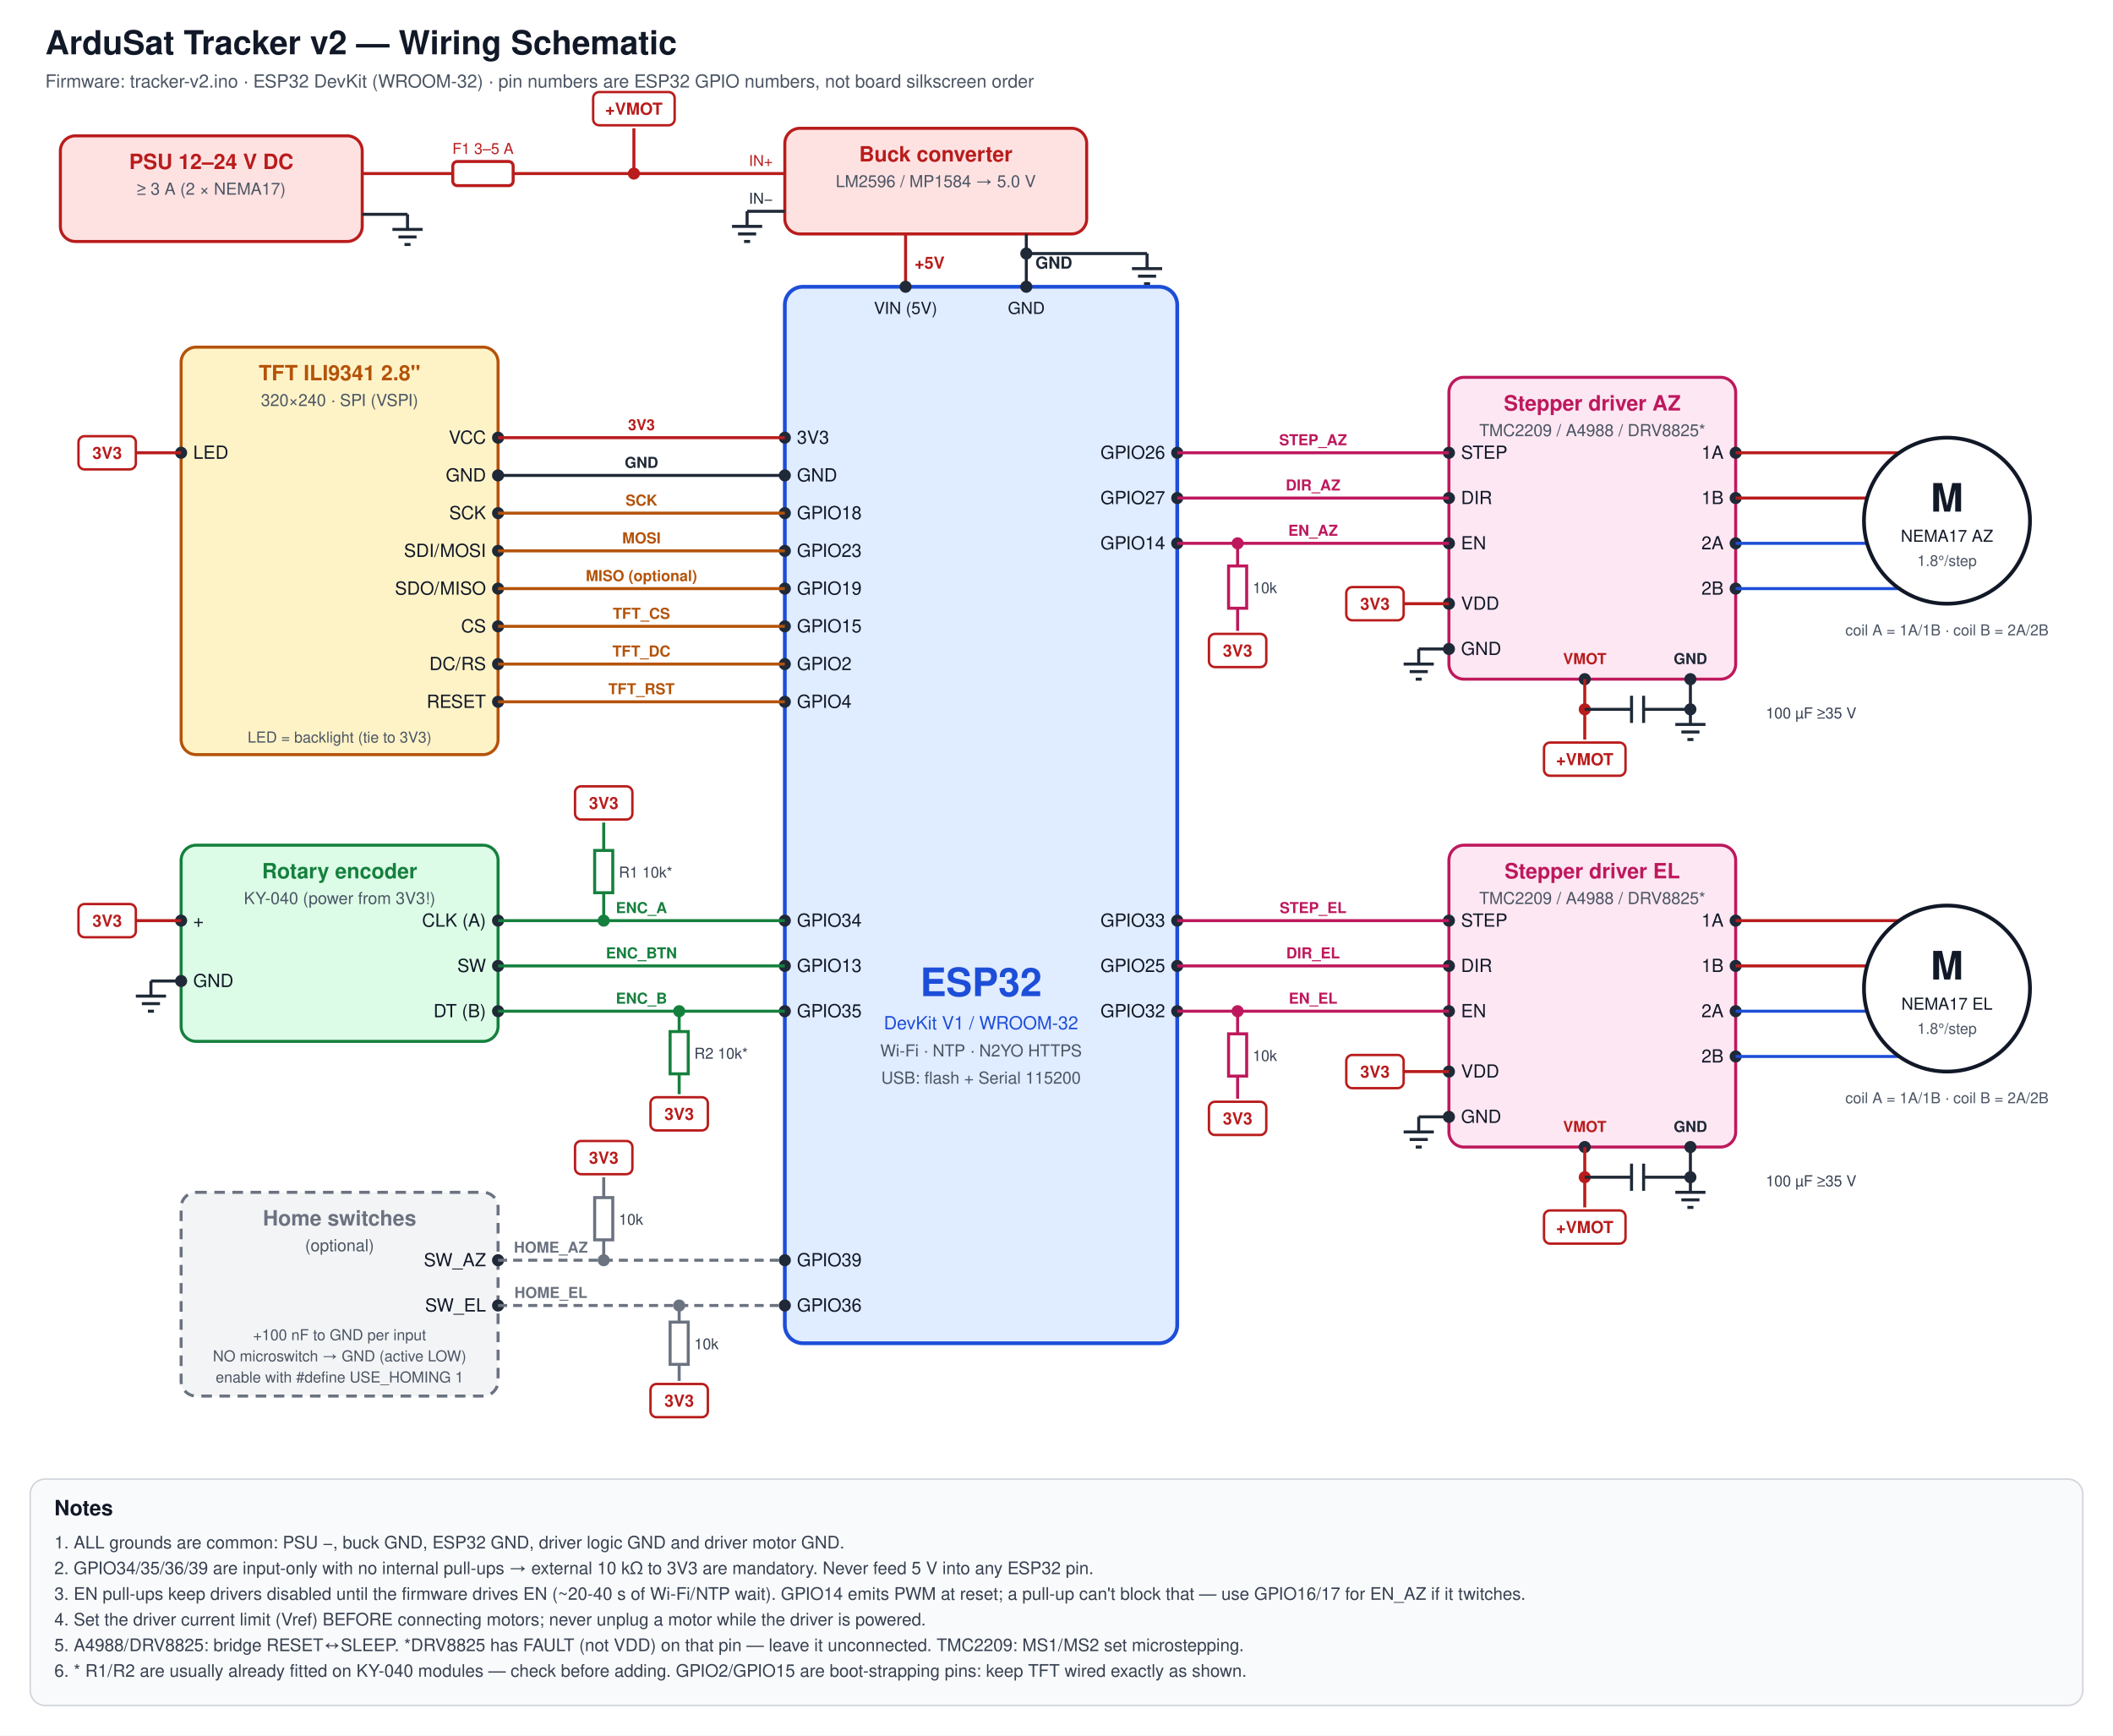
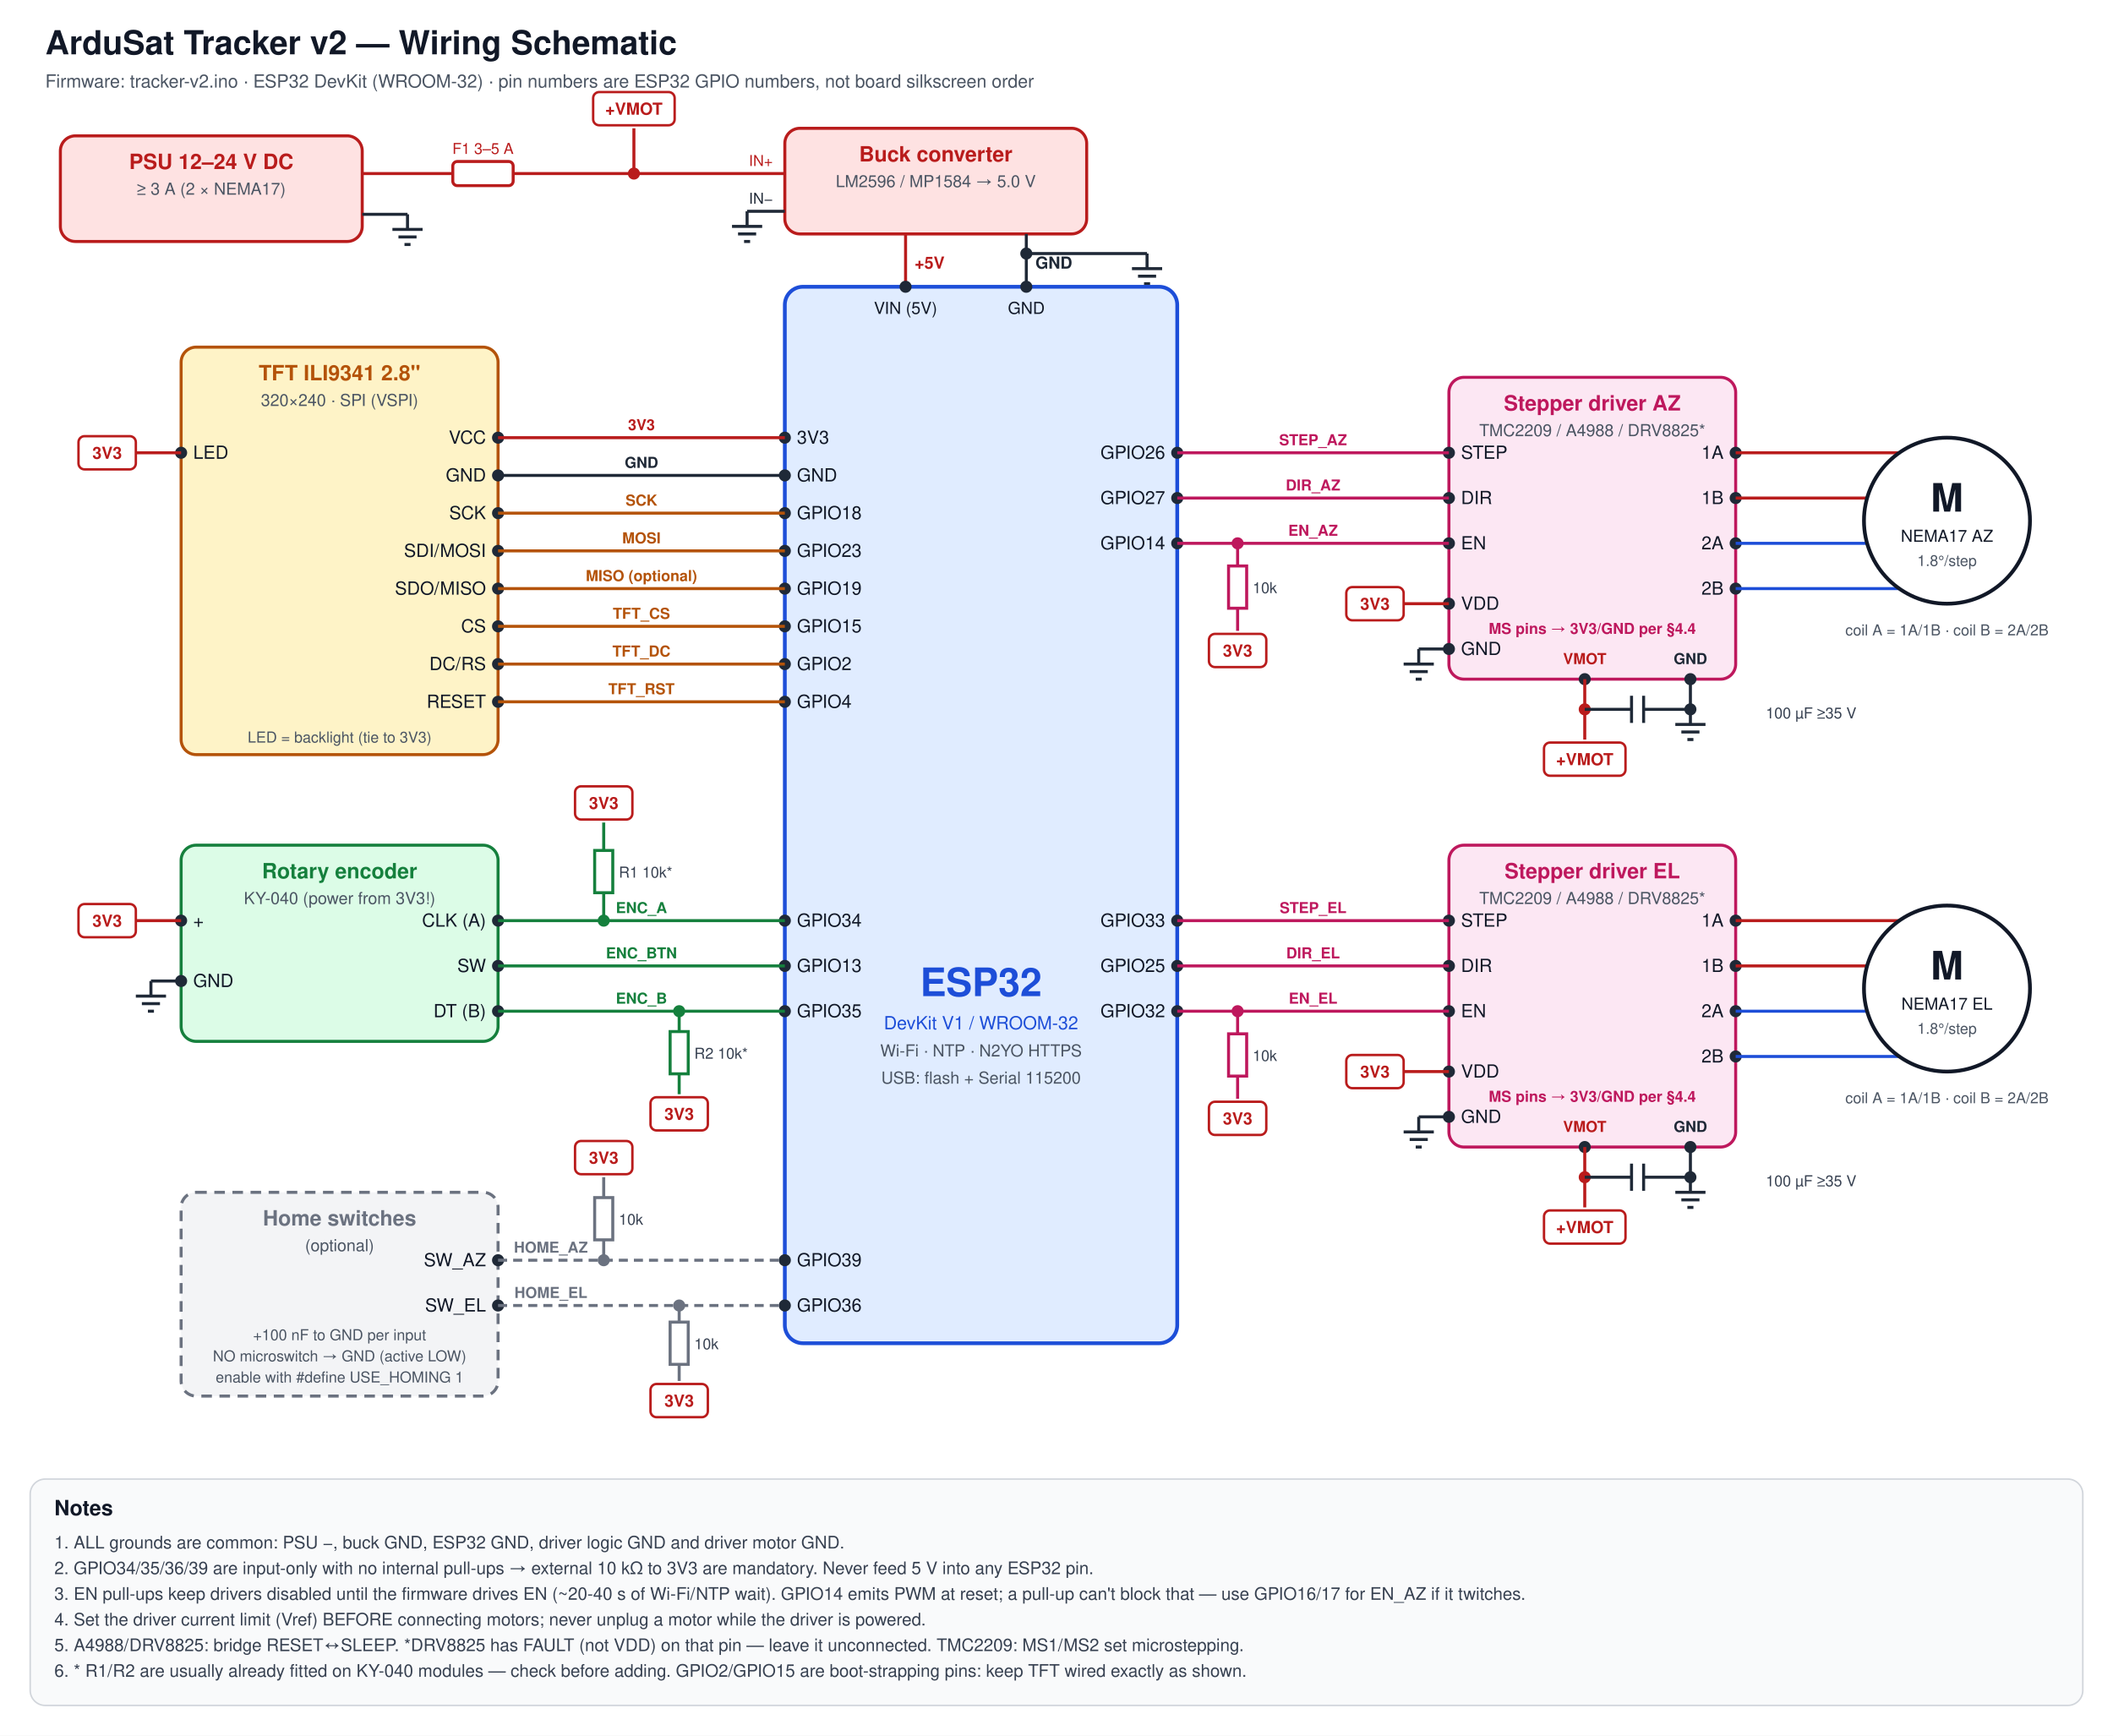
<svg xmlns="http://www.w3.org/2000/svg" width="1400" height="1150" viewBox="0 0 1400 1150">
  <rect x="0" y="0" width="1400" height="1150" fill="#ffffff" />
  <text x="30" y="36" font-size="22" text-anchor="start" fill="#111827" font-weight="bold" font-family="Helvetica, Arial, sans-serif">ArduSat Tracker v2 — Wiring Schematic</text>
  <text x="30" y="58" font-size="12" text-anchor="start" fill="#4b5563" font-weight="normal" font-family="Helvetica, Arial, sans-serif">Firmware: tracker-v2.ino  ·  ESP32 DevKit (WROOM-32)  ·  pin numbers are ESP32 GPIO numbers, not board silkscreen order</text>
  <rect x="40" y="90" width="200" height="70" rx="10" fill="#fee2e2" stroke="#b91c1c" stroke-width="2" />
  <text x="140.0" y="112" font-size="14" text-anchor="middle" fill="#b91c1c" font-weight="bold" font-family="Helvetica, Arial, sans-serif">PSU 12–24 V DC</text>
  <text x="140.0" y="129" font-size="11" text-anchor="middle" fill="#4b5563" font-weight="normal" font-family="Helvetica, Arial, sans-serif">≥ 3 A (2 × NEMA17)</text>
  <line x1="240" y1="115" x2="300" y2="115" stroke="#b91c1c" stroke-width="2" />
  <rect x="300" y="107" width="40" height="16" rx="3" fill="#ffffff" stroke="#b91c1c" stroke-width="2" />
  <text x="320" y="102" font-size="10" text-anchor="middle" fill="#b91c1c" font-weight="normal" font-family="Helvetica, Arial, sans-serif">F1 3–5 A</text>
  <line x1="340" y1="115" x2="520" y2="115" stroke="#b91c1c" stroke-width="2" />
  <circle cx="420" cy="115" r="4" fill="#b91c1c" />
  <line x1="420" y1="115" x2="420" y2="85" stroke="#b91c1c" stroke-width="2" />
  <rect x="393.0" y="61" width="54" height="22" rx="4" fill="#ffffff" stroke="#b91c1c" stroke-width="1.6" />
  <text x="420.0" y="76" font-size="11" text-anchor="middle" fill="#b91c1c" font-weight="bold" font-family="Helvetica, Arial, sans-serif">+VMOT</text>
  <line x1="240" y1="142" x2="270" y2="142" stroke="#1f2937" stroke-width="2" />
  <line x1="270" y1="142" x2="270" y2="152" stroke="#1f2937" stroke-width="2" />
  <line x1="260" y1="152" x2="280" y2="152" stroke="#1f2937" stroke-width="2" />
  <line x1="264" y1="157" x2="276" y2="157" stroke="#1f2937" stroke-width="2" />
  <line x1="268" y1="162" x2="272" y2="162" stroke="#1f2937" stroke-width="2" />
  <rect x="520" y="85" width="200" height="70" rx="10" fill="#fee2e2" stroke="#b91c1c" stroke-width="2" />
  <text x="620.0" y="107" font-size="14" text-anchor="middle" fill="#b91c1c" font-weight="bold" font-family="Helvetica, Arial, sans-serif">Buck converter</text>
  <text x="620.0" y="124" font-size="11" text-anchor="middle" fill="#4b5563" font-weight="normal" font-family="Helvetica, Arial, sans-serif">LM2596 / MP1584 → 5.0 V</text>
  <text x="512" y="110" font-size="10" text-anchor="end" fill="#b91c1c" font-weight="normal" font-family="Helvetica, Arial, sans-serif">IN+</text>
  <line x1="600" y1="155" x2="600" y2="190" stroke="#b91c1c" stroke-width="2" />
  <text x="606" y="178" font-size="11" text-anchor="start" fill="#b91c1c" font-weight="bold" font-family="Helvetica, Arial, sans-serif">+5V</text>
  <line x1="680" y1="155" x2="680" y2="190" stroke="#1f2937" stroke-width="2" />
  <text x="686" y="178" font-size="11" text-anchor="start" fill="#1f2937" font-weight="bold" font-family="Helvetica, Arial, sans-serif">GND</text>
  <circle cx="680" cy="168" r="4" fill="#1f2937" />
  <line x1="680" y1="168" x2="760" y2="168" stroke="#1f2937" stroke-width="2" />
  <line x1="760" y1="168" x2="760" y2="178" stroke="#1f2937" stroke-width="2" />
  <line x1="750" y1="178" x2="770" y2="178" stroke="#1f2937" stroke-width="2" />
  <line x1="754" y1="183" x2="766" y2="183" stroke="#1f2937" stroke-width="2" />
  <line x1="758" y1="188" x2="762" y2="188" stroke="#1f2937" stroke-width="2" />
  <line x1="520" y1="140" x2="495" y2="140" stroke="#1f2937" stroke-width="2" />
  <line x1="495" y1="140" x2="495" y2="150" stroke="#1f2937" stroke-width="2" />
  <line x1="485" y1="150" x2="505" y2="150" stroke="#1f2937" stroke-width="2" />
  <line x1="489" y1="155" x2="501" y2="155" stroke="#1f2937" stroke-width="2" />
  <line x1="493" y1="160" x2="497" y2="160" stroke="#1f2937" stroke-width="2" />
  <text x="512" y="135" font-size="10" text-anchor="end" fill="#1f2937" font-weight="normal" font-family="Helvetica, Arial, sans-serif">IN−</text>
  <rect x="520" y="190" width="260" height="700" rx="12" fill="#e0ecff" stroke="#1d4ed8" stroke-width="2.5" />
  <text x="650.0" y="660" font-size="26" text-anchor="middle" fill="#1d4ed8" font-weight="bold" font-family="Helvetica, Arial, sans-serif">ESP32</text>
  <text x="650.0" y="682" font-size="12" text-anchor="middle" fill="#1d4ed8" font-weight="normal" font-family="Helvetica, Arial, sans-serif">DevKit V1 / WROOM-32</text>
  <text x="650.0" y="700" font-size="11" text-anchor="middle" fill="#4b5563" font-weight="normal" font-family="Helvetica, Arial, sans-serif">Wi-Fi · NTP · N2YO HTTPS</text>
  <text x="650.0" y="718" font-size="11" text-anchor="middle" fill="#4b5563" font-weight="normal" font-family="Helvetica, Arial, sans-serif">USB: flash + Serial 115200</text>
  <circle cx="600" cy="190" r="4" fill="#1f2937" />
  <text x="600" y="208" font-size="11" text-anchor="middle" fill="#111827" font-weight="normal" font-family="Helvetica, Arial, sans-serif">VIN (5V)</text>
  <circle cx="680" cy="190" r="4" fill="#1f2937" />
  <text x="680" y="208" font-size="11" text-anchor="middle" fill="#111827" font-weight="normal" font-family="Helvetica, Arial, sans-serif">GND</text>
  <rect x="120" y="230" width="210" height="270" rx="10" fill="#fef3c7" stroke="#b45309" stroke-width="2" />
  <text x="225.0" y="252" font-size="14" text-anchor="middle" fill="#b45309" font-weight="bold" font-family="Helvetica, Arial, sans-serif">TFT ILI9341 2.8"</text>
  <text x="225.0" y="269" font-size="11" text-anchor="middle" fill="#4b5563" font-weight="normal" font-family="Helvetica, Arial, sans-serif">320×240 · SPI (VSPI)</text>
  <circle cx="330" cy="290" r="4" fill="#1f2937" />
  <text x="322" y="294" font-size="12" text-anchor="end" fill="#111827" font-weight="normal" font-family="Helvetica, Arial, sans-serif">VCC</text>
  <circle cx="520" cy="290" r="4" fill="#1f2937" />
  <text x="528" y="294" font-size="12" text-anchor="start" fill="#111827" font-weight="normal" font-family="Helvetica, Arial, sans-serif">3V3</text>
  <line x1="330" y1="290" x2="520" y2="290" stroke="#b91c1c" stroke-width="2" />
  <text x="425.0" y="285" font-size="10" text-anchor="middle" fill="#b91c1c" font-weight="bold" font-family="Helvetica, Arial, sans-serif">3V3</text>
  <circle cx="330" cy="315" r="4" fill="#1f2937" />
  <text x="322" y="319" font-size="12" text-anchor="end" fill="#111827" font-weight="normal" font-family="Helvetica, Arial, sans-serif">GND</text>
  <circle cx="520" cy="315" r="4" fill="#1f2937" />
  <text x="528" y="319" font-size="12" text-anchor="start" fill="#111827" font-weight="normal" font-family="Helvetica, Arial, sans-serif">GND</text>
  <line x1="330" y1="315" x2="520" y2="315" stroke="#1f2937" stroke-width="2" />
  <text x="425.0" y="310" font-size="10" text-anchor="middle" fill="#1f2937" font-weight="bold" font-family="Helvetica, Arial, sans-serif">GND</text>
  <circle cx="330" cy="340" r="4" fill="#1f2937" />
  <text x="322" y="344" font-size="12" text-anchor="end" fill="#111827" font-weight="normal" font-family="Helvetica, Arial, sans-serif">SCK</text>
  <circle cx="520" cy="340" r="4" fill="#1f2937" />
  <text x="528" y="344" font-size="12" text-anchor="start" fill="#111827" font-weight="normal" font-family="Helvetica, Arial, sans-serif">GPIO18</text>
  <line x1="330" y1="340" x2="520" y2="340" stroke="#b45309" stroke-width="2" />
  <text x="425.0" y="335" font-size="10" text-anchor="middle" fill="#b45309" font-weight="bold" font-family="Helvetica, Arial, sans-serif">SCK</text>
  <circle cx="330" cy="365" r="4" fill="#1f2937" />
  <text x="322" y="369" font-size="12" text-anchor="end" fill="#111827" font-weight="normal" font-family="Helvetica, Arial, sans-serif">SDI/MOSI</text>
  <circle cx="520" cy="365" r="4" fill="#1f2937" />
  <text x="528" y="369" font-size="12" text-anchor="start" fill="#111827" font-weight="normal" font-family="Helvetica, Arial, sans-serif">GPIO23</text>
  <line x1="330" y1="365" x2="520" y2="365" stroke="#b45309" stroke-width="2" />
  <text x="425.0" y="360" font-size="10" text-anchor="middle" fill="#b45309" font-weight="bold" font-family="Helvetica, Arial, sans-serif">MOSI</text>
  <circle cx="330" cy="390" r="4" fill="#1f2937" />
  <text x="322" y="394" font-size="12" text-anchor="end" fill="#111827" font-weight="normal" font-family="Helvetica, Arial, sans-serif">SDO/MISO</text>
  <circle cx="520" cy="390" r="4" fill="#1f2937" />
  <text x="528" y="394" font-size="12" text-anchor="start" fill="#111827" font-weight="normal" font-family="Helvetica, Arial, sans-serif">GPIO19</text>
  <line x1="330" y1="390" x2="520" y2="390" stroke="#b45309" stroke-width="2" />
  <text x="425.0" y="385" font-size="10" text-anchor="middle" fill="#b45309" font-weight="bold" font-family="Helvetica, Arial, sans-serif">MISO (optional)</text>
  <circle cx="330" cy="415" r="4" fill="#1f2937" />
  <text x="322" y="419" font-size="12" text-anchor="end" fill="#111827" font-weight="normal" font-family="Helvetica, Arial, sans-serif">CS</text>
  <circle cx="520" cy="415" r="4" fill="#1f2937" />
  <text x="528" y="419" font-size="12" text-anchor="start" fill="#111827" font-weight="normal" font-family="Helvetica, Arial, sans-serif">GPIO15</text>
  <line x1="330" y1="415" x2="520" y2="415" stroke="#b45309" stroke-width="2" />
  <text x="425.0" y="410" font-size="10" text-anchor="middle" fill="#b45309" font-weight="bold" font-family="Helvetica, Arial, sans-serif">TFT_CS</text>
  <circle cx="330" cy="440" r="4" fill="#1f2937" />
  <text x="322" y="444" font-size="12" text-anchor="end" fill="#111827" font-weight="normal" font-family="Helvetica, Arial, sans-serif">DC/RS</text>
  <circle cx="520" cy="440" r="4" fill="#1f2937" />
  <text x="528" y="444" font-size="12" text-anchor="start" fill="#111827" font-weight="normal" font-family="Helvetica, Arial, sans-serif">GPIO2</text>
  <line x1="330" y1="440" x2="520" y2="440" stroke="#b45309" stroke-width="2" />
  <text x="425.0" y="435" font-size="10" text-anchor="middle" fill="#b45309" font-weight="bold" font-family="Helvetica, Arial, sans-serif">TFT_DC</text>
  <circle cx="330" cy="465" r="4" fill="#1f2937" />
  <text x="322" y="469" font-size="12" text-anchor="end" fill="#111827" font-weight="normal" font-family="Helvetica, Arial, sans-serif">RESET</text>
  <circle cx="520" cy="465" r="4" fill="#1f2937" />
  <text x="528" y="469" font-size="12" text-anchor="start" fill="#111827" font-weight="normal" font-family="Helvetica, Arial, sans-serif">GPIO4</text>
  <line x1="330" y1="465" x2="520" y2="465" stroke="#b45309" stroke-width="2" />
  <text x="425.0" y="460" font-size="10" text-anchor="middle" fill="#b45309" font-weight="bold" font-family="Helvetica, Arial, sans-serif">TFT_RST</text>
  <circle cx="120" cy="300" r="4" fill="#1f2937" />
  <text x="128" y="304" font-size="12" text-anchor="start" fill="#111827" font-weight="normal" font-family="Helvetica, Arial, sans-serif">LED</text>
  <line x1="120" y1="300" x2="90" y2="300" stroke="#b91c1c" stroke-width="2" />
  <rect x="52" y="289" width="38" height="22" rx="4" fill="#ffffff" stroke="#b91c1c" stroke-width="1.6" />
  <text x="71.0" y="304" font-size="11" text-anchor="middle" fill="#b91c1c" font-weight="bold" font-family="Helvetica, Arial, sans-serif">3V3</text>
  <text x="225" y="492" font-size="10" text-anchor="middle" fill="#4b5563" font-weight="normal" font-family="Helvetica, Arial, sans-serif">LED = backlight (tie to 3V3)</text>
  <rect x="120" y="560" width="210" height="130" rx="10" fill="#dcfce7" stroke="#15803d" stroke-width="2" />
  <text x="225.0" y="582" font-size="14" text-anchor="middle" fill="#15803d" font-weight="bold" font-family="Helvetica, Arial, sans-serif">Rotary encoder</text>
  <text x="225.0" y="599" font-size="11" text-anchor="middle" fill="#4b5563" font-weight="normal" font-family="Helvetica, Arial, sans-serif">KY-040 (power from 3V3!)</text>
  <circle cx="330" cy="610" r="4" fill="#1f2937" />
  <text x="322" y="614" font-size="12" text-anchor="end" fill="#111827" font-weight="normal" font-family="Helvetica, Arial, sans-serif">CLK (A)</text>
  <circle cx="520" cy="610" r="4" fill="#1f2937" />
  <text x="528" y="614" font-size="12" text-anchor="start" fill="#111827" font-weight="normal" font-family="Helvetica, Arial, sans-serif">GPIO34</text>
  <line x1="330" y1="610" x2="520" y2="610" stroke="#15803d" stroke-width="2" />
  <text x="425.0" y="605" font-size="10" text-anchor="middle" fill="#15803d" font-weight="bold" font-family="Helvetica, Arial, sans-serif">ENC_A</text>
  <circle cx="330" cy="640" r="4" fill="#1f2937" />
  <text x="322" y="644" font-size="12" text-anchor="end" fill="#111827" font-weight="normal" font-family="Helvetica, Arial, sans-serif">SW</text>
  <circle cx="520" cy="640" r="4" fill="#1f2937" />
  <text x="528" y="644" font-size="12" text-anchor="start" fill="#111827" font-weight="normal" font-family="Helvetica, Arial, sans-serif">GPIO13</text>
  <line x1="330" y1="640" x2="520" y2="640" stroke="#15803d" stroke-width="2" />
  <text x="425.0" y="635" font-size="10" text-anchor="middle" fill="#15803d" font-weight="bold" font-family="Helvetica, Arial, sans-serif">ENC_BTN</text>
  <circle cx="330" cy="670" r="4" fill="#1f2937" />
  <text x="322" y="674" font-size="12" text-anchor="end" fill="#111827" font-weight="normal" font-family="Helvetica, Arial, sans-serif">DT (B)</text>
  <circle cx="520" cy="670" r="4" fill="#1f2937" />
  <text x="528" y="674" font-size="12" text-anchor="start" fill="#111827" font-weight="normal" font-family="Helvetica, Arial, sans-serif">GPIO35</text>
  <line x1="330" y1="670" x2="520" y2="670" stroke="#15803d" stroke-width="2" />
  <text x="425.0" y="665" font-size="10" text-anchor="middle" fill="#15803d" font-weight="bold" font-family="Helvetica, Arial, sans-serif">ENC_B</text>
  <circle cx="120" cy="610" r="4" fill="#1f2937" />
  <text x="128" y="614" font-size="12" text-anchor="start" fill="#111827" font-weight="normal" font-family="Helvetica, Arial, sans-serif">+</text>
  <line x1="120" y1="610" x2="90" y2="610" stroke="#b91c1c" stroke-width="2" />
  <rect x="52" y="599" width="38" height="22" rx="4" fill="#ffffff" stroke="#b91c1c" stroke-width="1.6" />
  <text x="71.0" y="614" font-size="11" text-anchor="middle" fill="#b91c1c" font-weight="bold" font-family="Helvetica, Arial, sans-serif">3V3</text>
  <circle cx="120" cy="650" r="4" fill="#1f2937" />
  <text x="128" y="654" font-size="12" text-anchor="start" fill="#111827" font-weight="normal" font-family="Helvetica, Arial, sans-serif">GND</text>
  <line x1="120" y1="650" x2="100" y2="650" stroke="#1f2937" stroke-width="2" />
  <line x1="100" y1="650" x2="100" y2="660" stroke="#1f2937" stroke-width="2" />
  <line x1="90" y1="660" x2="110" y2="660" stroke="#1f2937" stroke-width="2" />
  <line x1="94" y1="665" x2="106" y2="665" stroke="#1f2937" stroke-width="2" />
  <line x1="98" y1="670" x2="102" y2="670" stroke="#1f2937" stroke-width="2" />
  <circle cx="400" cy="610" r="4" fill="#15803d" />
  <line x1="400" y1="545" x2="400" y2="563.5" stroke="#15803d" stroke-width="2" />
  <rect x="394" y="563.5" width="12" height="28" fill="#ffffff" stroke="#15803d" stroke-width="2" />
  <line x1="400" y1="591.5" x2="400" y2="610" stroke="#15803d" stroke-width="2" />
  <text x="410" y="581.5" font-size="10" text-anchor="start" fill="#374151" font-weight="normal" font-family="Helvetica, Arial, sans-serif">R1 10k*</text>
  <rect x="381.0" y="521" width="38" height="22" rx="4" fill="#ffffff" stroke="#b91c1c" stroke-width="1.6" />
  <text x="400.0" y="536" font-size="11" text-anchor="middle" fill="#b91c1c" font-weight="bold" font-family="Helvetica, Arial, sans-serif">3V3</text>
  <circle cx="450" cy="670" r="4" fill="#15803d" />
  <line x1="450" y1="670" x2="450" y2="683.5" stroke="#15803d" stroke-width="2" />
  <rect x="444" y="683.5" width="12" height="28" fill="#ffffff" stroke="#15803d" stroke-width="2" />
  <line x1="450" y1="711.5" x2="450" y2="725" stroke="#15803d" stroke-width="2" />
  <text x="460" y="701.5" font-size="10" text-anchor="start" fill="#374151" font-weight="normal" font-family="Helvetica, Arial, sans-serif">R2 10k*</text>
  <rect x="431.0" y="727" width="38" height="22" rx="4" fill="#ffffff" stroke="#b91c1c" stroke-width="1.6" />
  <text x="450.0" y="742" font-size="11" text-anchor="middle" fill="#b91c1c" font-weight="bold" font-family="Helvetica, Arial, sans-serif">3V3</text>
  <rect x="120" y="790" width="210" height="135" rx="10" fill="#f3f4f6" stroke="#6b7280" stroke-width="2" stroke-dasharray="7 5" />
  <text x="225.0" y="812" font-size="14" text-anchor="middle" fill="#6b7280" font-weight="bold" font-family="Helvetica, Arial, sans-serif">Home switches</text>
  <text x="225.0" y="829" font-size="11" text-anchor="middle" fill="#4b5563" font-weight="normal" font-family="Helvetica, Arial, sans-serif">(optional)</text>
  <circle cx="330" cy="835" r="4" fill="#1f2937" />
  <text x="322" y="839" font-size="12" text-anchor="end" fill="#111827" font-weight="normal" font-family="Helvetica, Arial, sans-serif">SW_AZ</text>
  <circle cx="520" cy="835" r="4" fill="#1f2937" />
  <text x="528" y="839" font-size="12" text-anchor="start" fill="#111827" font-weight="normal" font-family="Helvetica, Arial, sans-serif">GPIO39</text>
  <line x1="330" y1="835" x2="520" y2="835" stroke="#6b7280" stroke-width="2" stroke-dasharray="6 4" />
  <text x="365" y="830" font-size="10" text-anchor="middle" fill="#6b7280" font-weight="bold" font-family="Helvetica, Arial, sans-serif">HOME_AZ</text>
  <circle cx="400" cy="835" r="4" fill="#6b7280" />
  <line x1="400" y1="780" x2="400" y2="793.5" stroke="#6b7280" stroke-width="2" />
  <rect x="394" y="793.5" width="12" height="28" fill="#ffffff" stroke="#6b7280" stroke-width="2" />
  <line x1="400" y1="821.5" x2="400" y2="835" stroke="#6b7280" stroke-width="2" />
  <text x="410" y="811.5" font-size="10" text-anchor="start" fill="#374151" font-weight="normal" font-family="Helvetica, Arial, sans-serif">10k</text>
  <rect x="381.0" y="756" width="38" height="22" rx="4" fill="#ffffff" stroke="#b91c1c" stroke-width="1.6" />
  <text x="400.0" y="771" font-size="11" text-anchor="middle" fill="#b91c1c" font-weight="bold" font-family="Helvetica, Arial, sans-serif">3V3</text>
  <circle cx="330" cy="865" r="4" fill="#1f2937" />
  <text x="322" y="869" font-size="12" text-anchor="end" fill="#111827" font-weight="normal" font-family="Helvetica, Arial, sans-serif">SW_EL</text>
  <circle cx="520" cy="865" r="4" fill="#1f2937" />
  <text x="528" y="869" font-size="12" text-anchor="start" fill="#111827" font-weight="normal" font-family="Helvetica, Arial, sans-serif">GPIO36</text>
  <line x1="330" y1="865" x2="520" y2="865" stroke="#6b7280" stroke-width="2" stroke-dasharray="6 4" />
  <text x="365" y="860" font-size="10" text-anchor="middle" fill="#6b7280" font-weight="bold" font-family="Helvetica, Arial, sans-serif">HOME_EL</text>
  <circle cx="450" cy="865" r="4" fill="#6b7280" />
  <line x1="450" y1="865" x2="450" y2="876.0" stroke="#6b7280" stroke-width="2" />
  <rect x="444" y="876.0" width="12" height="28" fill="#ffffff" stroke="#6b7280" stroke-width="2" />
  <line x1="450" y1="904.0" x2="450" y2="915" stroke="#6b7280" stroke-width="2" />
  <text x="460" y="894.0" font-size="10" text-anchor="start" fill="#374151" font-weight="normal" font-family="Helvetica, Arial, sans-serif">10k</text>
  <rect x="431.0" y="917" width="38" height="22" rx="4" fill="#ffffff" stroke="#b91c1c" stroke-width="1.6" />
  <text x="450.0" y="932" font-size="11" text-anchor="middle" fill="#b91c1c" font-weight="bold" font-family="Helvetica, Arial, sans-serif">3V3</text>
  <text x="225" y="902" font-size="10" text-anchor="middle" fill="#4b5563" font-weight="normal" font-family="Helvetica, Arial, sans-serif">NO microswitch → GND (active LOW)</text>
  <text x="225" y="916" font-size="10" text-anchor="middle" fill="#4b5563" font-weight="normal" font-family="Helvetica, Arial, sans-serif">enable with #define USE_HOMING 1</text>
  <text x="225" y="888" font-size="10" text-anchor="middle" fill="#4b5563" font-weight="normal" font-family="Helvetica, Arial, sans-serif">+100 nF to GND per input</text>
  <rect x="960" y="250" width="190" height="200" rx="10" fill="#fce7f3" stroke="#be185d" stroke-width="2" />
  <text x="1055.0" y="272" font-size="14" text-anchor="middle" fill="#be185d" font-weight="bold" font-family="Helvetica, Arial, sans-serif">Stepper driver AZ</text>
  <text x="1055.0" y="289" font-size="11" text-anchor="middle" fill="#4b5563" font-weight="normal" font-family="Helvetica, Arial, sans-serif">TMC2209 / A4988 / DRV8825*</text>
  <circle cx="960" cy="300" r="4" fill="#1f2937" />
  <text x="968" y="304" font-size="12" text-anchor="start" fill="#111827" font-weight="normal" font-family="Helvetica, Arial, sans-serif">STEP</text>
  <circle cx="780" cy="300" r="4" fill="#1f2937" />
  <text x="772" y="304" font-size="12" text-anchor="end" fill="#111827" font-weight="normal" font-family="Helvetica, Arial, sans-serif">GPIO26</text>
  <line x1="780" y1="300" x2="960" y2="300" stroke="#be185d" stroke-width="2" />
  <text x="870.0" y="295" font-size="10" text-anchor="middle" fill="#be185d" font-weight="bold" font-family="Helvetica, Arial, sans-serif">STEP_AZ</text>
  <circle cx="960" cy="330" r="4" fill="#1f2937" />
  <text x="968" y="334" font-size="12" text-anchor="start" fill="#111827" font-weight="normal" font-family="Helvetica, Arial, sans-serif">DIR</text>
  <circle cx="780" cy="330" r="4" fill="#1f2937" />
  <text x="772" y="334" font-size="12" text-anchor="end" fill="#111827" font-weight="normal" font-family="Helvetica, Arial, sans-serif">GPIO27</text>
  <line x1="780" y1="330" x2="960" y2="330" stroke="#be185d" stroke-width="2" />
  <text x="870.0" y="325" font-size="10" text-anchor="middle" fill="#be185d" font-weight="bold" font-family="Helvetica, Arial, sans-serif">DIR_AZ</text>
  <circle cx="960" cy="360" r="4" fill="#1f2937" />
  <text x="968" y="364" font-size="12" text-anchor="start" fill="#111827" font-weight="normal" font-family="Helvetica, Arial, sans-serif">EN</text>
  <circle cx="780" cy="360" r="4" fill="#1f2937" />
  <text x="772" y="364" font-size="12" text-anchor="end" fill="#111827" font-weight="normal" font-family="Helvetica, Arial, sans-serif">GPIO14</text>
  <line x1="780" y1="360" x2="960" y2="360" stroke="#be185d" stroke-width="2" />
  <text x="870.0" y="355" font-size="10" text-anchor="middle" fill="#be185d" font-weight="bold" font-family="Helvetica, Arial, sans-serif">EN_AZ</text>
  <circle cx="820" cy="360" r="4" fill="#be185d" />
  <line x1="820" y1="360" x2="820" y2="375.0" stroke="#be185d" stroke-width="2" />
  <rect x="814" y="375.0" width="12" height="28" fill="#ffffff" stroke="#be185d" stroke-width="2" />
  <line x1="820" y1="403.0" x2="820" y2="418" stroke="#be185d" stroke-width="2" />
  <text x="830" y="393.0" font-size="10" text-anchor="start" fill="#374151" font-weight="normal" font-family="Helvetica, Arial, sans-serif">10k</text>
  <rect x="801.0" y="420" width="38" height="22" rx="4" fill="#ffffff" stroke="#b91c1c" stroke-width="1.6" />
  <text x="820.0" y="435" font-size="11" text-anchor="middle" fill="#b91c1c" font-weight="bold" font-family="Helvetica, Arial, sans-serif">3V3</text>
  <circle cx="960" cy="400" r="4" fill="#1f2937" />
  <text x="968" y="404" font-size="12" text-anchor="start" fill="#111827" font-weight="normal" font-family="Helvetica, Arial, sans-serif">VDD</text>
  <line x1="960" y1="400" x2="930" y2="400" stroke="#b91c1c" stroke-width="2" />
  <rect x="892" y="389" width="38" height="22" rx="4" fill="#ffffff" stroke="#b91c1c" stroke-width="1.6" />
  <text x="911.0" y="404" font-size="11" text-anchor="middle" fill="#b91c1c" font-weight="bold" font-family="Helvetica, Arial, sans-serif">3V3</text>
  <circle cx="960" cy="430" r="4" fill="#1f2937" />
  <text x="968" y="434" font-size="12" text-anchor="start" fill="#111827" font-weight="normal" font-family="Helvetica, Arial, sans-serif">GND</text>
  <line x1="960" y1="430" x2="940" y2="430" stroke="#1f2937" stroke-width="2" />
  <line x1="940" y1="430" x2="940" y2="440" stroke="#1f2937" stroke-width="2" />
  <line x1="930" y1="440" x2="950" y2="440" stroke="#1f2937" stroke-width="2" />
  <line x1="934" y1="445" x2="946" y2="445" stroke="#1f2937" stroke-width="2" />
  <line x1="938" y1="450" x2="942" y2="450" stroke="#1f2937" stroke-width="2" />
+   <text x="1055" y="420" font-size="10" text-anchor="middle" fill="#be185d" font-weight="bold" font-family="Helvetica, Arial, sans-serif">MS pins → 3V3/GND per §4.4</text>
  <circle cx="1050" cy="450" r="4" fill="#1f2937" />
  <text x="1050" y="440" font-size="10" text-anchor="middle" fill="#b91c1c" font-weight="bold" font-family="Helvetica, Arial, sans-serif">VMOT</text>
  <circle cx="1120" cy="450" r="4" fill="#1f2937" />
  <text x="1120" y="440" font-size="10" text-anchor="middle" fill="#1f2937" font-weight="bold" font-family="Helvetica, Arial, sans-serif">GND</text>
  <line x1="1050" y1="450" x2="1050" y2="490" stroke="#b91c1c" stroke-width="2" />
  <rect x="1023.0" y="492" width="54" height="22" rx="4" fill="#ffffff" stroke="#b91c1c" stroke-width="1.6" />
  <text x="1050.0" y="507" font-size="11" text-anchor="middle" fill="#b91c1c" font-weight="bold" font-family="Helvetica, Arial, sans-serif">+VMOT</text>
  <line x1="1120" y1="450" x2="1120" y2="470" stroke="#1f2937" stroke-width="2" />
  <circle cx="1050" cy="470" r="4" fill="#b91c1c" />
  <circle cx="1120" cy="470" r="4" fill="#1f2937" />
  <line x1="1050" y1="470" x2="1081.0" y2="470" stroke="#1f2937" stroke-width="2" />
  <line x1="1081.0" y1="461" x2="1081.0" y2="479" stroke="#1f2937" stroke-width="2" />
  <line x1="1089.0" y1="461" x2="1089.0" y2="479" stroke="#1f2937" stroke-width="2" />
  <line x1="1089.0" y1="470" x2="1120" y2="470" stroke="#1f2937" stroke-width="2" />
  <text x="1085.0" y="457" font-size="10" text-anchor="middle" fill="#374151" font-weight="normal" font-family="Helvetica, Arial, sans-serif" />
  <line x1="1120" y1="470" x2="1120" y2="480" stroke="#1f2937" stroke-width="2" />
  <line x1="1110" y1="480" x2="1130" y2="480" stroke="#1f2937" stroke-width="2" />
  <line x1="1114" y1="485" x2="1126" y2="485" stroke="#1f2937" stroke-width="2" />
  <line x1="1118" y1="490" x2="1122" y2="490" stroke="#1f2937" stroke-width="2" />
  <text x="1170" y="476" font-size="10" text-anchor="start" fill="#374151" font-weight="normal" font-family="Helvetica, Arial, sans-serif">100 µF ≥35 V</text>
  <circle cx="1150" cy="300" r="4" fill="#1f2937" />
  <text x="1142" y="304" font-size="12" text-anchor="end" fill="#111827" font-weight="normal" font-family="Helvetica, Arial, sans-serif">1A</text>
  <line x1="1150" y1="300" x2="1258.377" y2="300" stroke="#b91c1c" stroke-width="2" />
  <circle cx="1150" cy="330" r="4" fill="#1f2937" />
  <text x="1142" y="334" font-size="12" text-anchor="end" fill="#111827" font-weight="normal" font-family="Helvetica, Arial, sans-serif">1B</text>
  <line x1="1150" y1="330" x2="1237.085" y2="330" stroke="#b91c1c" stroke-width="2" />
  <circle cx="1150" cy="360" r="4" fill="#1f2937" />
  <text x="1142" y="364" font-size="12" text-anchor="end" fill="#111827" font-weight="normal" font-family="Helvetica, Arial, sans-serif">2A</text>
  <line x1="1150" y1="360" x2="1237.085" y2="360" stroke="#1d4ed8" stroke-width="2" />
  <circle cx="1150" cy="390" r="4" fill="#1f2937" />
  <text x="1142" y="394" font-size="12" text-anchor="end" fill="#111827" font-weight="normal" font-family="Helvetica, Arial, sans-serif">2B</text>
  <line x1="1150" y1="390" x2="1258.377" y2="390" stroke="#1d4ed8" stroke-width="2" />
  <circle cx="1290" cy="345" r="55" fill="#ffffff" stroke="#111827" stroke-width="2.5" />
  <text x="1290" y="339" font-size="26" text-anchor="middle" fill="#111827" font-weight="bold" font-family="Helvetica, Arial, sans-serif">M</text>
  <text x="1290" y="359" font-size="11" text-anchor="middle" fill="#111827" font-weight="normal" font-family="Helvetica, Arial, sans-serif">NEMA17 AZ</text>
  <text x="1290" y="375" font-size="10" text-anchor="middle" fill="#4b5563" font-weight="normal" font-family="Helvetica, Arial, sans-serif">1.8°/step</text>
  <text x="1290" y="421" font-size="10" text-anchor="middle" fill="#4b5563" font-weight="normal" font-family="Helvetica, Arial, sans-serif">coil A = 1A/1B · coil B = 2A/2B</text>
  <rect x="960" y="560" width="190" height="200" rx="10" fill="#fce7f3" stroke="#be185d" stroke-width="2" />
  <text x="1055.0" y="582" font-size="14" text-anchor="middle" fill="#be185d" font-weight="bold" font-family="Helvetica, Arial, sans-serif">Stepper driver EL</text>
  <text x="1055.0" y="599" font-size="11" text-anchor="middle" fill="#4b5563" font-weight="normal" font-family="Helvetica, Arial, sans-serif">TMC2209 / A4988 / DRV8825*</text>
  <circle cx="960" cy="610" r="4" fill="#1f2937" />
  <text x="968" y="614" font-size="12" text-anchor="start" fill="#111827" font-weight="normal" font-family="Helvetica, Arial, sans-serif">STEP</text>
  <circle cx="780" cy="610" r="4" fill="#1f2937" />
  <text x="772" y="614" font-size="12" text-anchor="end" fill="#111827" font-weight="normal" font-family="Helvetica, Arial, sans-serif">GPIO33</text>
  <line x1="780" y1="610" x2="960" y2="610" stroke="#be185d" stroke-width="2" />
  <text x="870.0" y="605" font-size="10" text-anchor="middle" fill="#be185d" font-weight="bold" font-family="Helvetica, Arial, sans-serif">STEP_EL</text>
  <circle cx="960" cy="640" r="4" fill="#1f2937" />
  <text x="968" y="644" font-size="12" text-anchor="start" fill="#111827" font-weight="normal" font-family="Helvetica, Arial, sans-serif">DIR</text>
  <circle cx="780" cy="640" r="4" fill="#1f2937" />
  <text x="772" y="644" font-size="12" text-anchor="end" fill="#111827" font-weight="normal" font-family="Helvetica, Arial, sans-serif">GPIO25</text>
  <line x1="780" y1="640" x2="960" y2="640" stroke="#be185d" stroke-width="2" />
  <text x="870.0" y="635" font-size="10" text-anchor="middle" fill="#be185d" font-weight="bold" font-family="Helvetica, Arial, sans-serif">DIR_EL</text>
  <circle cx="960" cy="670" r="4" fill="#1f2937" />
  <text x="968" y="674" font-size="12" text-anchor="start" fill="#111827" font-weight="normal" font-family="Helvetica, Arial, sans-serif">EN</text>
  <circle cx="780" cy="670" r="4" fill="#1f2937" />
  <text x="772" y="674" font-size="12" text-anchor="end" fill="#111827" font-weight="normal" font-family="Helvetica, Arial, sans-serif">GPIO32</text>
  <line x1="780" y1="670" x2="960" y2="670" stroke="#be185d" stroke-width="2" />
  <text x="870.0" y="665" font-size="10" text-anchor="middle" fill="#be185d" font-weight="bold" font-family="Helvetica, Arial, sans-serif">EN_EL</text>
  <circle cx="820" cy="670" r="4" fill="#be185d" />
  <line x1="820" y1="670" x2="820" y2="685.0" stroke="#be185d" stroke-width="2" />
  <rect x="814" y="685.0" width="12" height="28" fill="#ffffff" stroke="#be185d" stroke-width="2" />
  <line x1="820" y1="713.0" x2="820" y2="728" stroke="#be185d" stroke-width="2" />
  <text x="830" y="703.0" font-size="10" text-anchor="start" fill="#374151" font-weight="normal" font-family="Helvetica, Arial, sans-serif">10k</text>
  <rect x="801.0" y="730" width="38" height="22" rx="4" fill="#ffffff" stroke="#b91c1c" stroke-width="1.6" />
  <text x="820.0" y="745" font-size="11" text-anchor="middle" fill="#b91c1c" font-weight="bold" font-family="Helvetica, Arial, sans-serif">3V3</text>
  <circle cx="960" cy="710" r="4" fill="#1f2937" />
  <text x="968" y="714" font-size="12" text-anchor="start" fill="#111827" font-weight="normal" font-family="Helvetica, Arial, sans-serif">VDD</text>
  <line x1="960" y1="710" x2="930" y2="710" stroke="#b91c1c" stroke-width="2" />
  <rect x="892" y="699" width="38" height="22" rx="4" fill="#ffffff" stroke="#b91c1c" stroke-width="1.6" />
  <text x="911.0" y="714" font-size="11" text-anchor="middle" fill="#b91c1c" font-weight="bold" font-family="Helvetica, Arial, sans-serif">3V3</text>
  <circle cx="960" cy="740" r="4" fill="#1f2937" />
  <text x="968" y="744" font-size="12" text-anchor="start" fill="#111827" font-weight="normal" font-family="Helvetica, Arial, sans-serif">GND</text>
  <line x1="960" y1="740" x2="940" y2="740" stroke="#1f2937" stroke-width="2" />
  <line x1="940" y1="740" x2="940" y2="750" stroke="#1f2937" stroke-width="2" />
  <line x1="930" y1="750" x2="950" y2="750" stroke="#1f2937" stroke-width="2" />
  <line x1="934" y1="755" x2="946" y2="755" stroke="#1f2937" stroke-width="2" />
  <line x1="938" y1="760" x2="942" y2="760" stroke="#1f2937" stroke-width="2" />
+   <text x="1055" y="730" font-size="10" text-anchor="middle" fill="#be185d" font-weight="bold" font-family="Helvetica, Arial, sans-serif">MS pins → 3V3/GND per §4.4</text>
  <circle cx="1050" cy="760" r="4" fill="#1f2937" />
  <text x="1050" y="750" font-size="10" text-anchor="middle" fill="#b91c1c" font-weight="bold" font-family="Helvetica, Arial, sans-serif">VMOT</text>
  <circle cx="1120" cy="760" r="4" fill="#1f2937" />
  <text x="1120" y="750" font-size="10" text-anchor="middle" fill="#1f2937" font-weight="bold" font-family="Helvetica, Arial, sans-serif">GND</text>
  <line x1="1050" y1="760" x2="1050" y2="800" stroke="#b91c1c" stroke-width="2" />
  <rect x="1023.0" y="802" width="54" height="22" rx="4" fill="#ffffff" stroke="#b91c1c" stroke-width="1.6" />
  <text x="1050.0" y="817" font-size="11" text-anchor="middle" fill="#b91c1c" font-weight="bold" font-family="Helvetica, Arial, sans-serif">+VMOT</text>
  <line x1="1120" y1="760" x2="1120" y2="780" stroke="#1f2937" stroke-width="2" />
  <circle cx="1050" cy="780" r="4" fill="#b91c1c" />
  <circle cx="1120" cy="780" r="4" fill="#1f2937" />
  <line x1="1050" y1="780" x2="1081.0" y2="780" stroke="#1f2937" stroke-width="2" />
  <line x1="1081.0" y1="771" x2="1081.0" y2="789" stroke="#1f2937" stroke-width="2" />
  <line x1="1089.0" y1="771" x2="1089.0" y2="789" stroke="#1f2937" stroke-width="2" />
  <line x1="1089.0" y1="780" x2="1120" y2="780" stroke="#1f2937" stroke-width="2" />
  <text x="1085.0" y="767" font-size="10" text-anchor="middle" fill="#374151" font-weight="normal" font-family="Helvetica, Arial, sans-serif" />
  <line x1="1120" y1="780" x2="1120" y2="790" stroke="#1f2937" stroke-width="2" />
  <line x1="1110" y1="790" x2="1130" y2="790" stroke="#1f2937" stroke-width="2" />
  <line x1="1114" y1="795" x2="1126" y2="795" stroke="#1f2937" stroke-width="2" />
  <line x1="1118" y1="800" x2="1122" y2="800" stroke="#1f2937" stroke-width="2" />
  <text x="1170" y="786" font-size="10" text-anchor="start" fill="#374151" font-weight="normal" font-family="Helvetica, Arial, sans-serif">100 µF ≥35 V</text>
  <circle cx="1150" cy="610" r="4" fill="#1f2937" />
  <text x="1142" y="614" font-size="12" text-anchor="end" fill="#111827" font-weight="normal" font-family="Helvetica, Arial, sans-serif">1A</text>
  <line x1="1150" y1="610" x2="1258.377" y2="610" stroke="#b91c1c" stroke-width="2" />
  <circle cx="1150" cy="640" r="4" fill="#1f2937" />
  <text x="1142" y="644" font-size="12" text-anchor="end" fill="#111827" font-weight="normal" font-family="Helvetica, Arial, sans-serif">1B</text>
  <line x1="1150" y1="640" x2="1237.085" y2="640" stroke="#b91c1c" stroke-width="2" />
  <circle cx="1150" cy="670" r="4" fill="#1f2937" />
  <text x="1142" y="674" font-size="12" text-anchor="end" fill="#111827" font-weight="normal" font-family="Helvetica, Arial, sans-serif">2A</text>
  <line x1="1150" y1="670" x2="1237.085" y2="670" stroke="#1d4ed8" stroke-width="2" />
  <circle cx="1150" cy="700" r="4" fill="#1f2937" />
  <text x="1142" y="704" font-size="12" text-anchor="end" fill="#111827" font-weight="normal" font-family="Helvetica, Arial, sans-serif">2B</text>
  <line x1="1150" y1="700" x2="1258.377" y2="700" stroke="#1d4ed8" stroke-width="2" />
  <circle cx="1290" cy="655" r="55" fill="#ffffff" stroke="#111827" stroke-width="2.5" />
  <text x="1290" y="649" font-size="26" text-anchor="middle" fill="#111827" font-weight="bold" font-family="Helvetica, Arial, sans-serif">M</text>
  <text x="1290" y="669" font-size="11" text-anchor="middle" fill="#111827" font-weight="normal" font-family="Helvetica, Arial, sans-serif">NEMA17 EL</text>
  <text x="1290" y="685" font-size="10" text-anchor="middle" fill="#4b5563" font-weight="normal" font-family="Helvetica, Arial, sans-serif">1.8°/step</text>
  <text x="1290" y="731" font-size="10" text-anchor="middle" fill="#4b5563" font-weight="normal" font-family="Helvetica, Arial, sans-serif">coil A = 1A/1B · coil B = 2A/2B</text>
  <rect x="20" y="980" width="1360" height="150" rx="10" fill="#f9fafb" stroke="#d1d5db" />
  <text x="36" y="1004" font-size="14" text-anchor="start" fill="#111827" font-weight="bold" font-family="Helvetica, Arial, sans-serif">Notes</text>
  <text x="36" y="1026" font-size="11.5" text-anchor="start" fill="#374151" font-weight="normal" font-family="Helvetica, Arial, sans-serif">1. ALL grounds are common: PSU −, buck GND, ESP32 GND, driver logic GND and driver motor GND.</text>
  <text x="36" y="1043" font-size="11.5" text-anchor="start" fill="#374151" font-weight="normal" font-family="Helvetica, Arial, sans-serif">2. GPIO34/35/36/39 are input-only with no internal pull-ups → external 10 kΩ to 3V3 are mandatory. Never feed 5 V into any ESP32 pin.</text>
  <text x="36" y="1060" font-size="11.5" text-anchor="start" fill="#374151" font-weight="normal" font-family="Helvetica, Arial, sans-serif">3. EN pull-ups keep drivers disabled until the firmware drives EN (~20-40 s of Wi-Fi/NTP wait). GPIO14 emits PWM at reset; a pull-up can't block that — use GPIO16/17 for EN_AZ if it twitches.</text>
  <text x="36" y="1077" font-size="11.5" text-anchor="start" fill="#374151" font-weight="normal" font-family="Helvetica, Arial, sans-serif">4. Set the driver current limit (Vref) BEFORE connecting motors; never unplug a motor while the driver is powered.</text>
  <text x="36" y="1094" font-size="11.5" text-anchor="start" fill="#374151" font-weight="normal" font-family="Helvetica, Arial, sans-serif">5. A4988/DRV8825: bridge RESET↔SLEEP. *DRV8825 has FAULT (not VDD) on that pin — leave it unconnected. TMC2209: MS1/MS2 set microstepping.</text>
  <text x="36" y="1111" font-size="11.5" text-anchor="start" fill="#374151" font-weight="normal" font-family="Helvetica, Arial, sans-serif">6. * R1/R2 are usually already fitted on KY-040 modules — check before adding. GPIO2/GPIO15 are boot-strapping pins: keep TFT wired exactly as shown.</text>
</svg>
